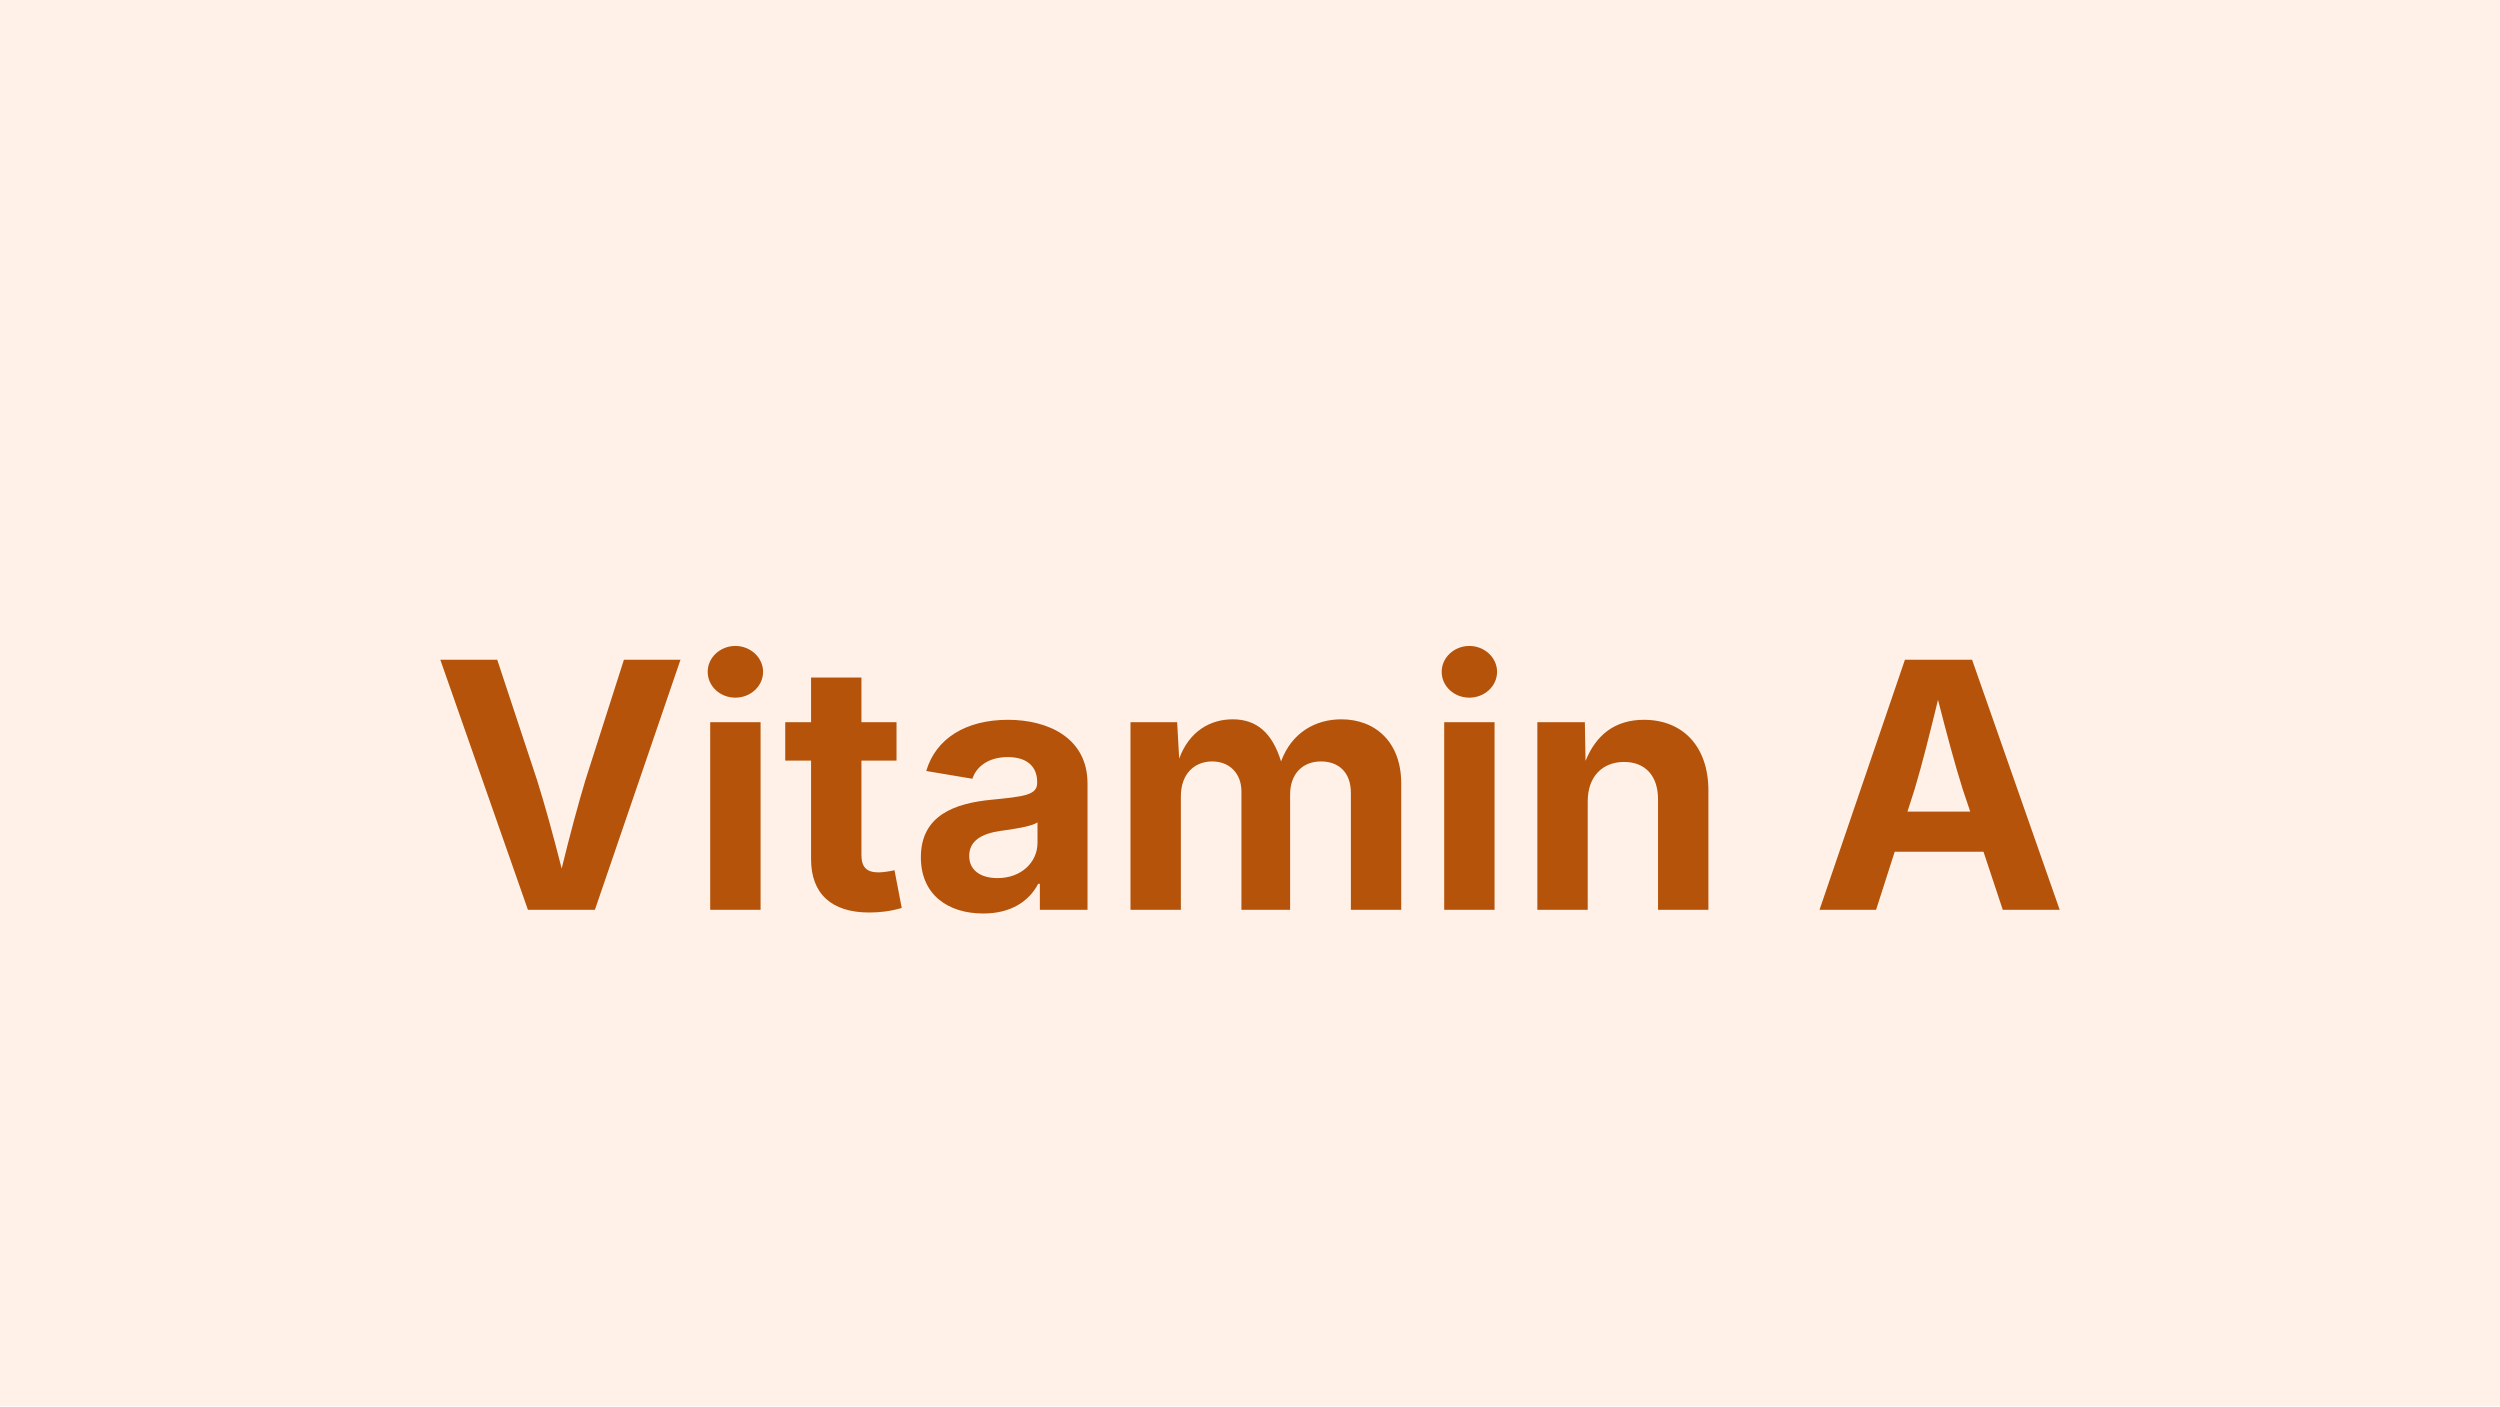
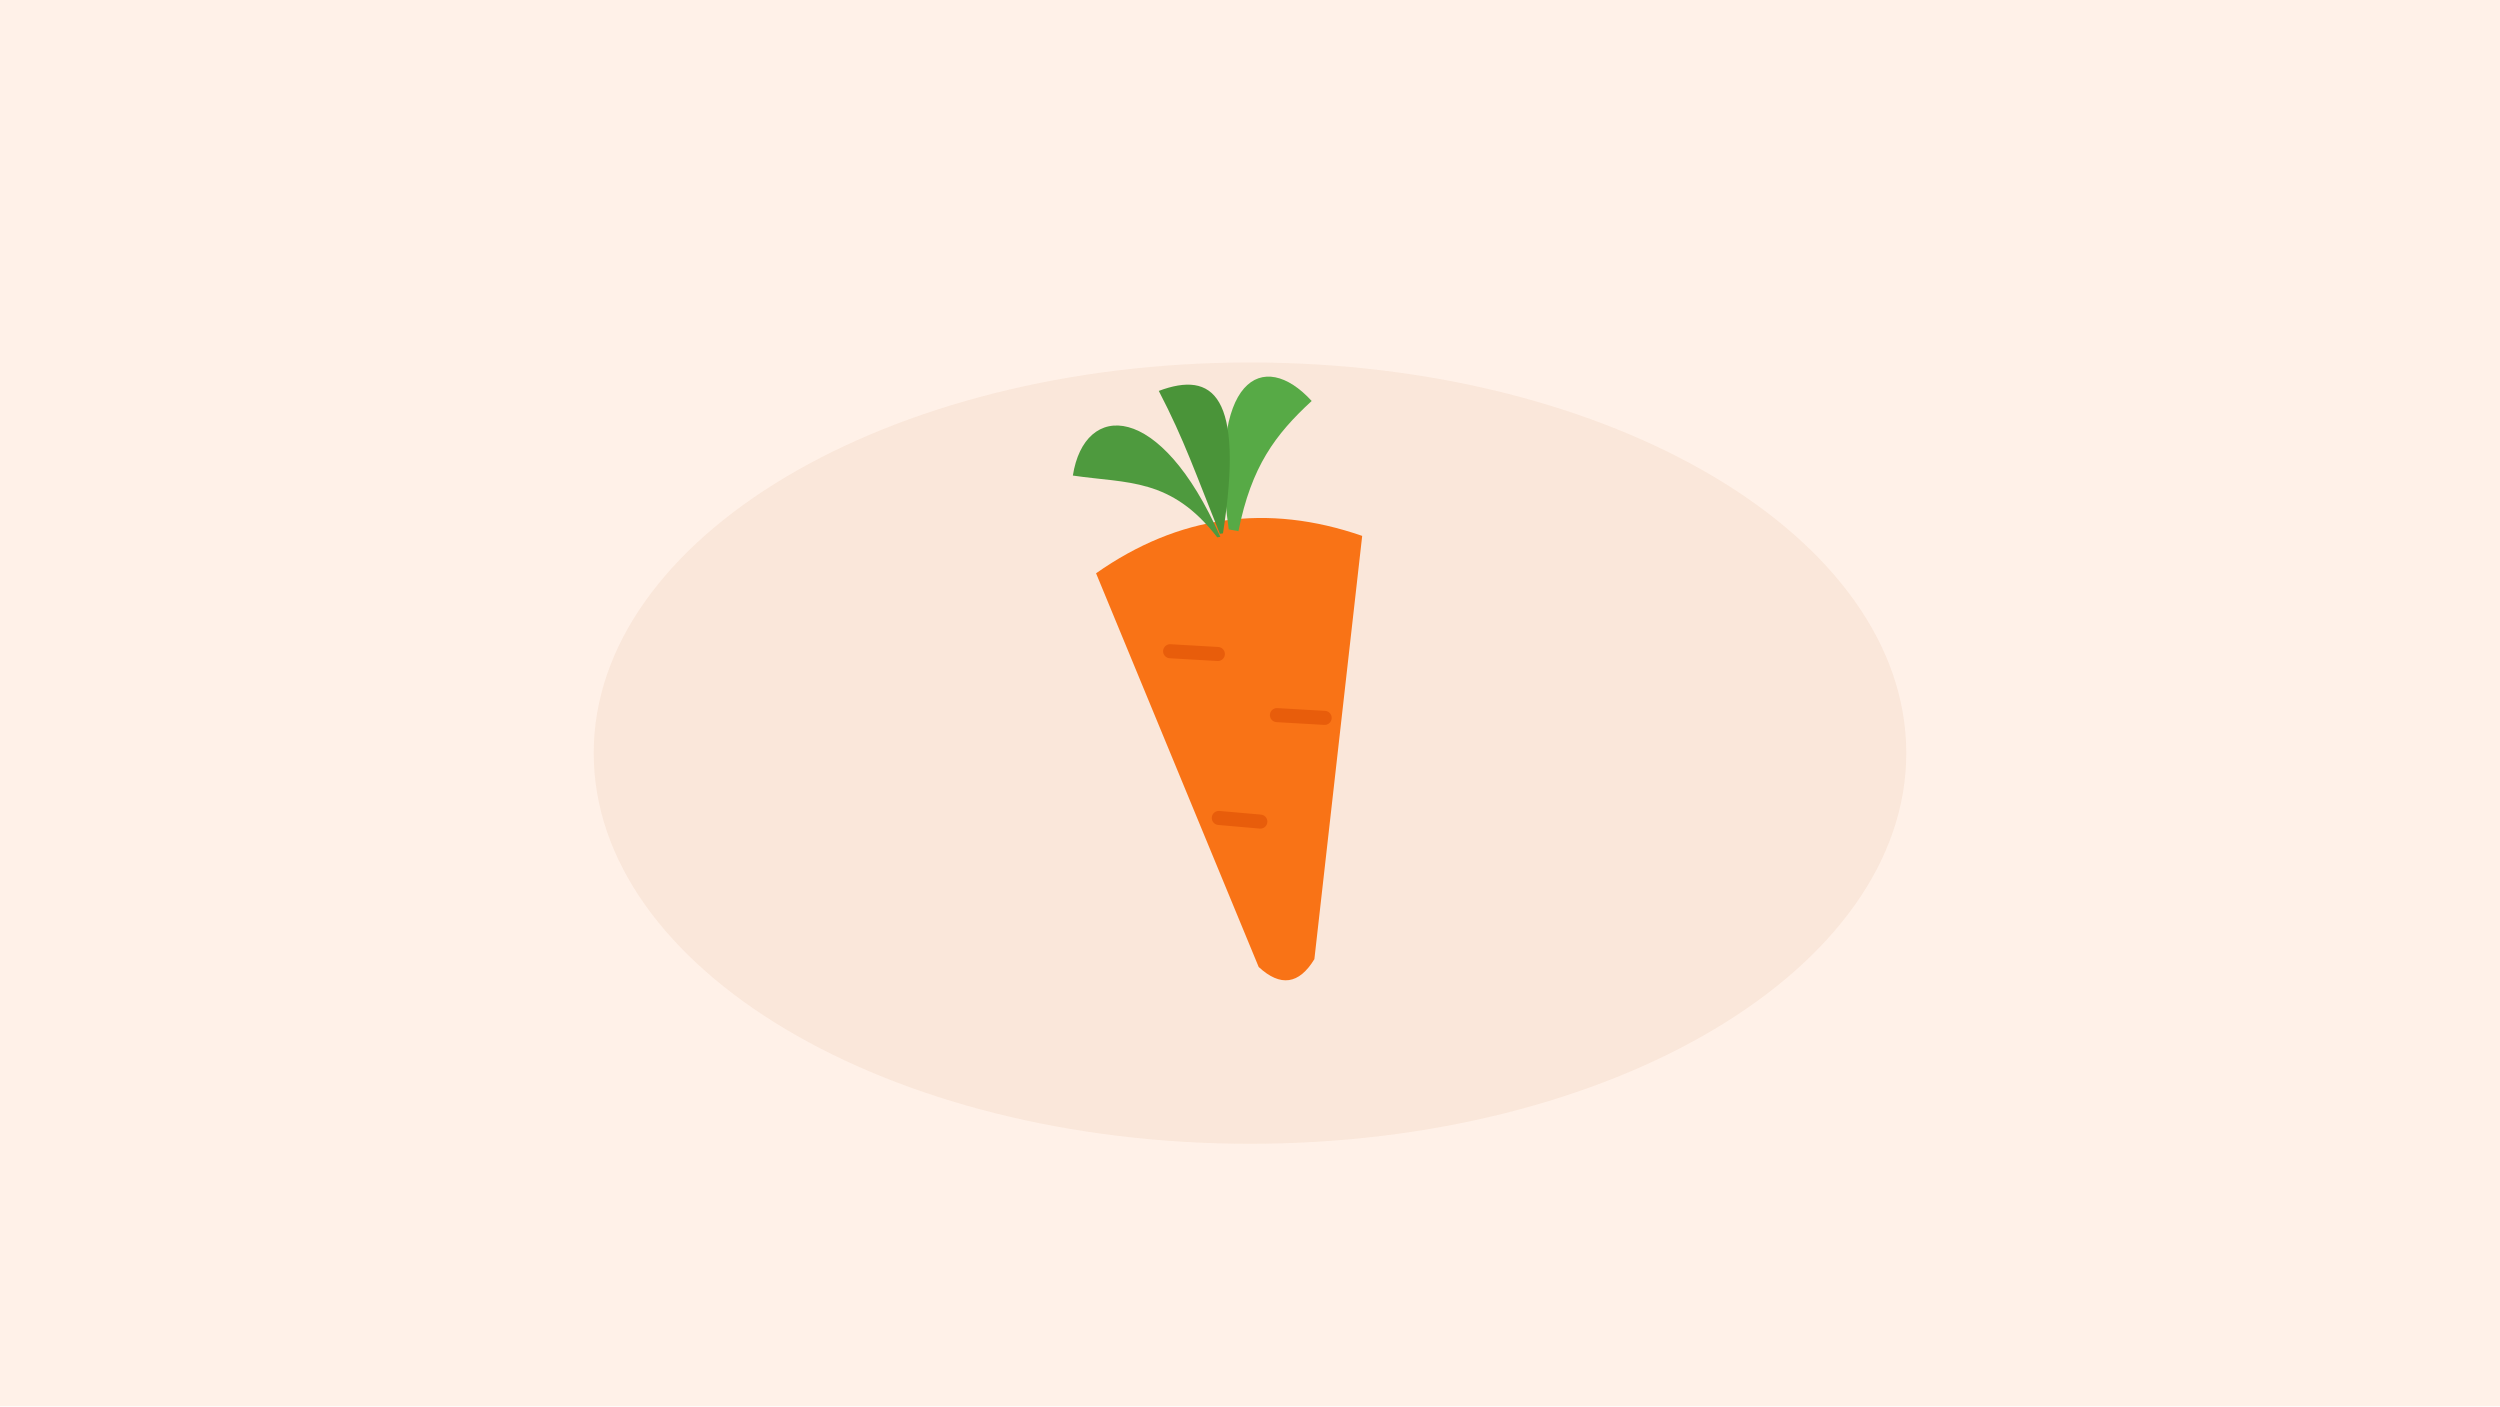
- <svg xmlns="http://www.w3.org/2000/svg" viewBox="0 0 1600 900" role="img" aria-label="Vitamin A">
+ <svg xmlns="http://www.w3.org/2000/svg" viewBox="0 0 1600 900" role="img" aria-label="維生素 A">
  <rect width="1600" height="900" fill="#FFF1E8" />
-   <text x="800" y="500" dominant-baseline="middle" text-anchor="middle" fill="#B45309" font-family="Noto Sans TC, Inter, Arial, sans-serif" font-size="220" font-weight="700">Vitamin A</text>
+   <ellipse cx="800" cy="482" rx="420" ry="250" fill="#B45309" opacity="0.07" />
+   <g transform="translate(800,450)">
+     <g transform="rotate(-8)">
+       <path d="M-86,-96 Q0,-140 86,-96 L18,168 Q0,190 -18,168 Z" fill="#F97316" />
+       <g stroke="#E85D0B" stroke-width="9" stroke-linecap="round">
+         <line x1="-46" y1="-40" x2="-16" y2="-34" />
+         <line x1="16" y1="10" x2="46" y2="16" />
+         <line x1="-30" y1="70" x2="-4" y2="76" />
+       </g>
+       <path d="M-4,-108 C-30,-200 -78,-206 -92,-160 C-58,-150 -30,-150 -6,-108 Z" fill="#4E9A3E" />
+       <path d="M2,-112 C2,-210 40,-224 66,-186 C40,-168 22,-150 8,-110 Z" fill="#57AA46" />
+       <path d="M-2,-110 C24,-196 6,-214 -30,-206 C-18,-172 -14,-150 -4,-110 Z" fill="#4A9439" />
+     </g>
+   </g>
</svg>
